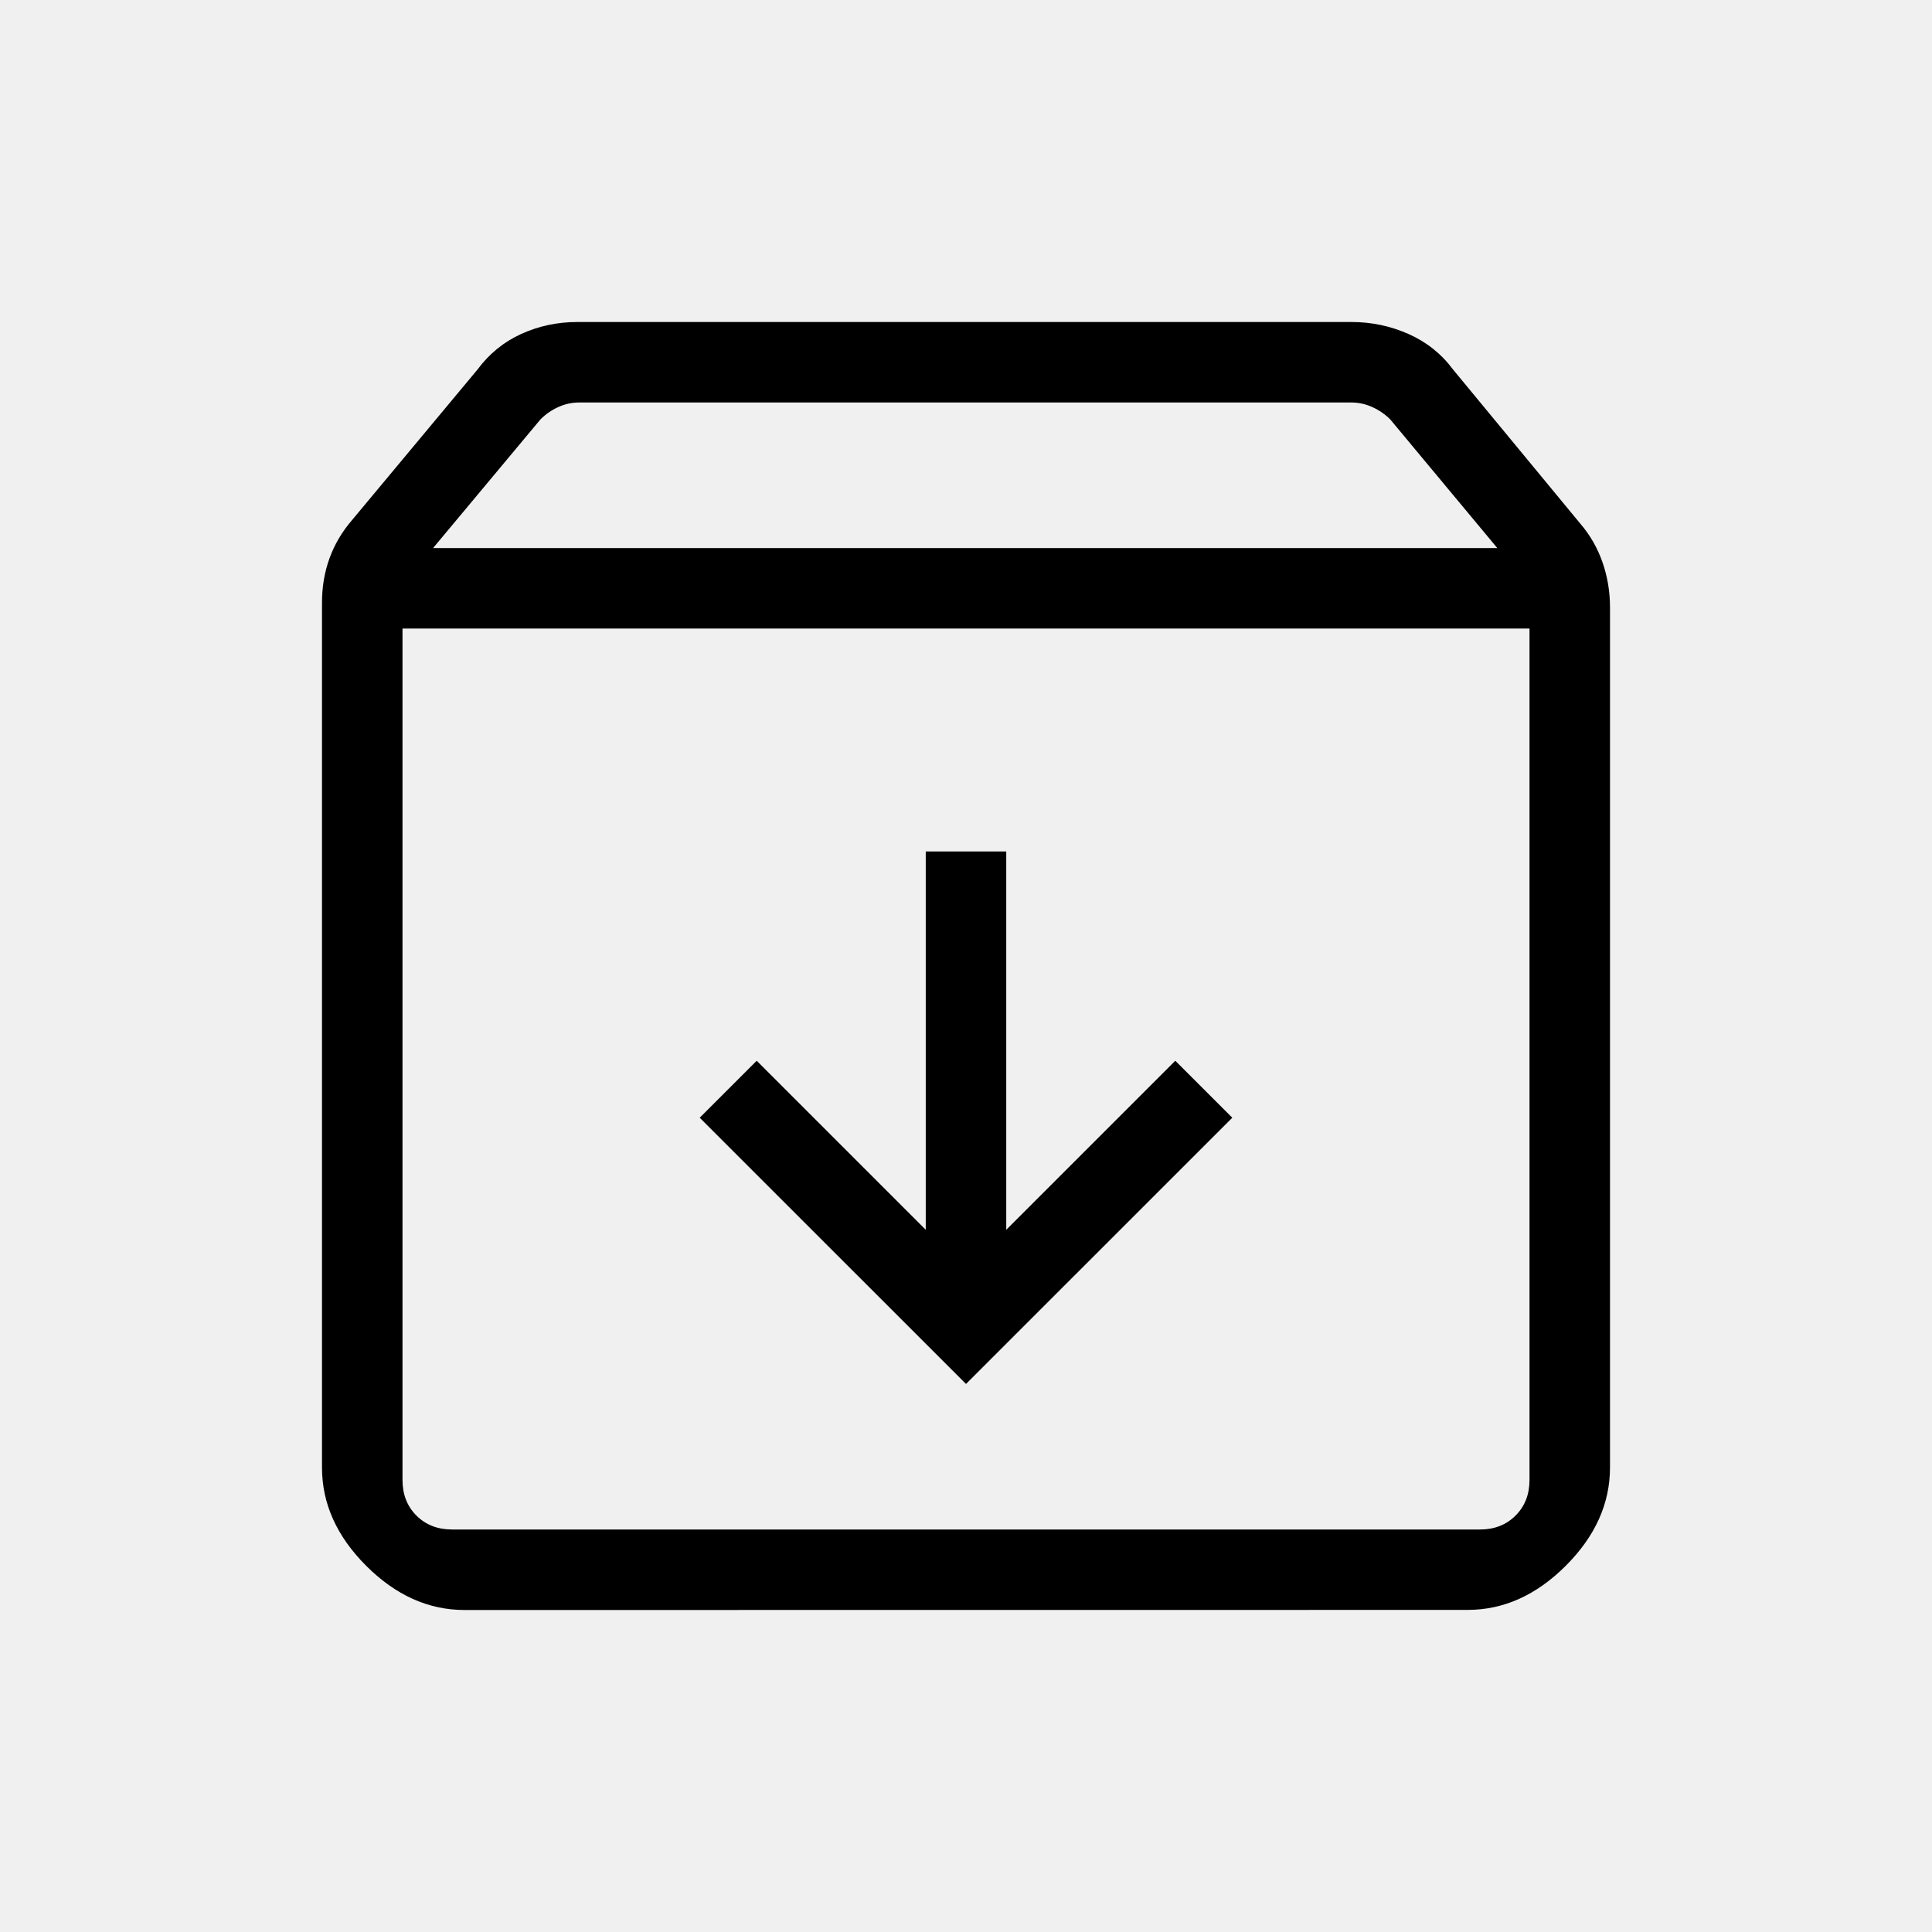
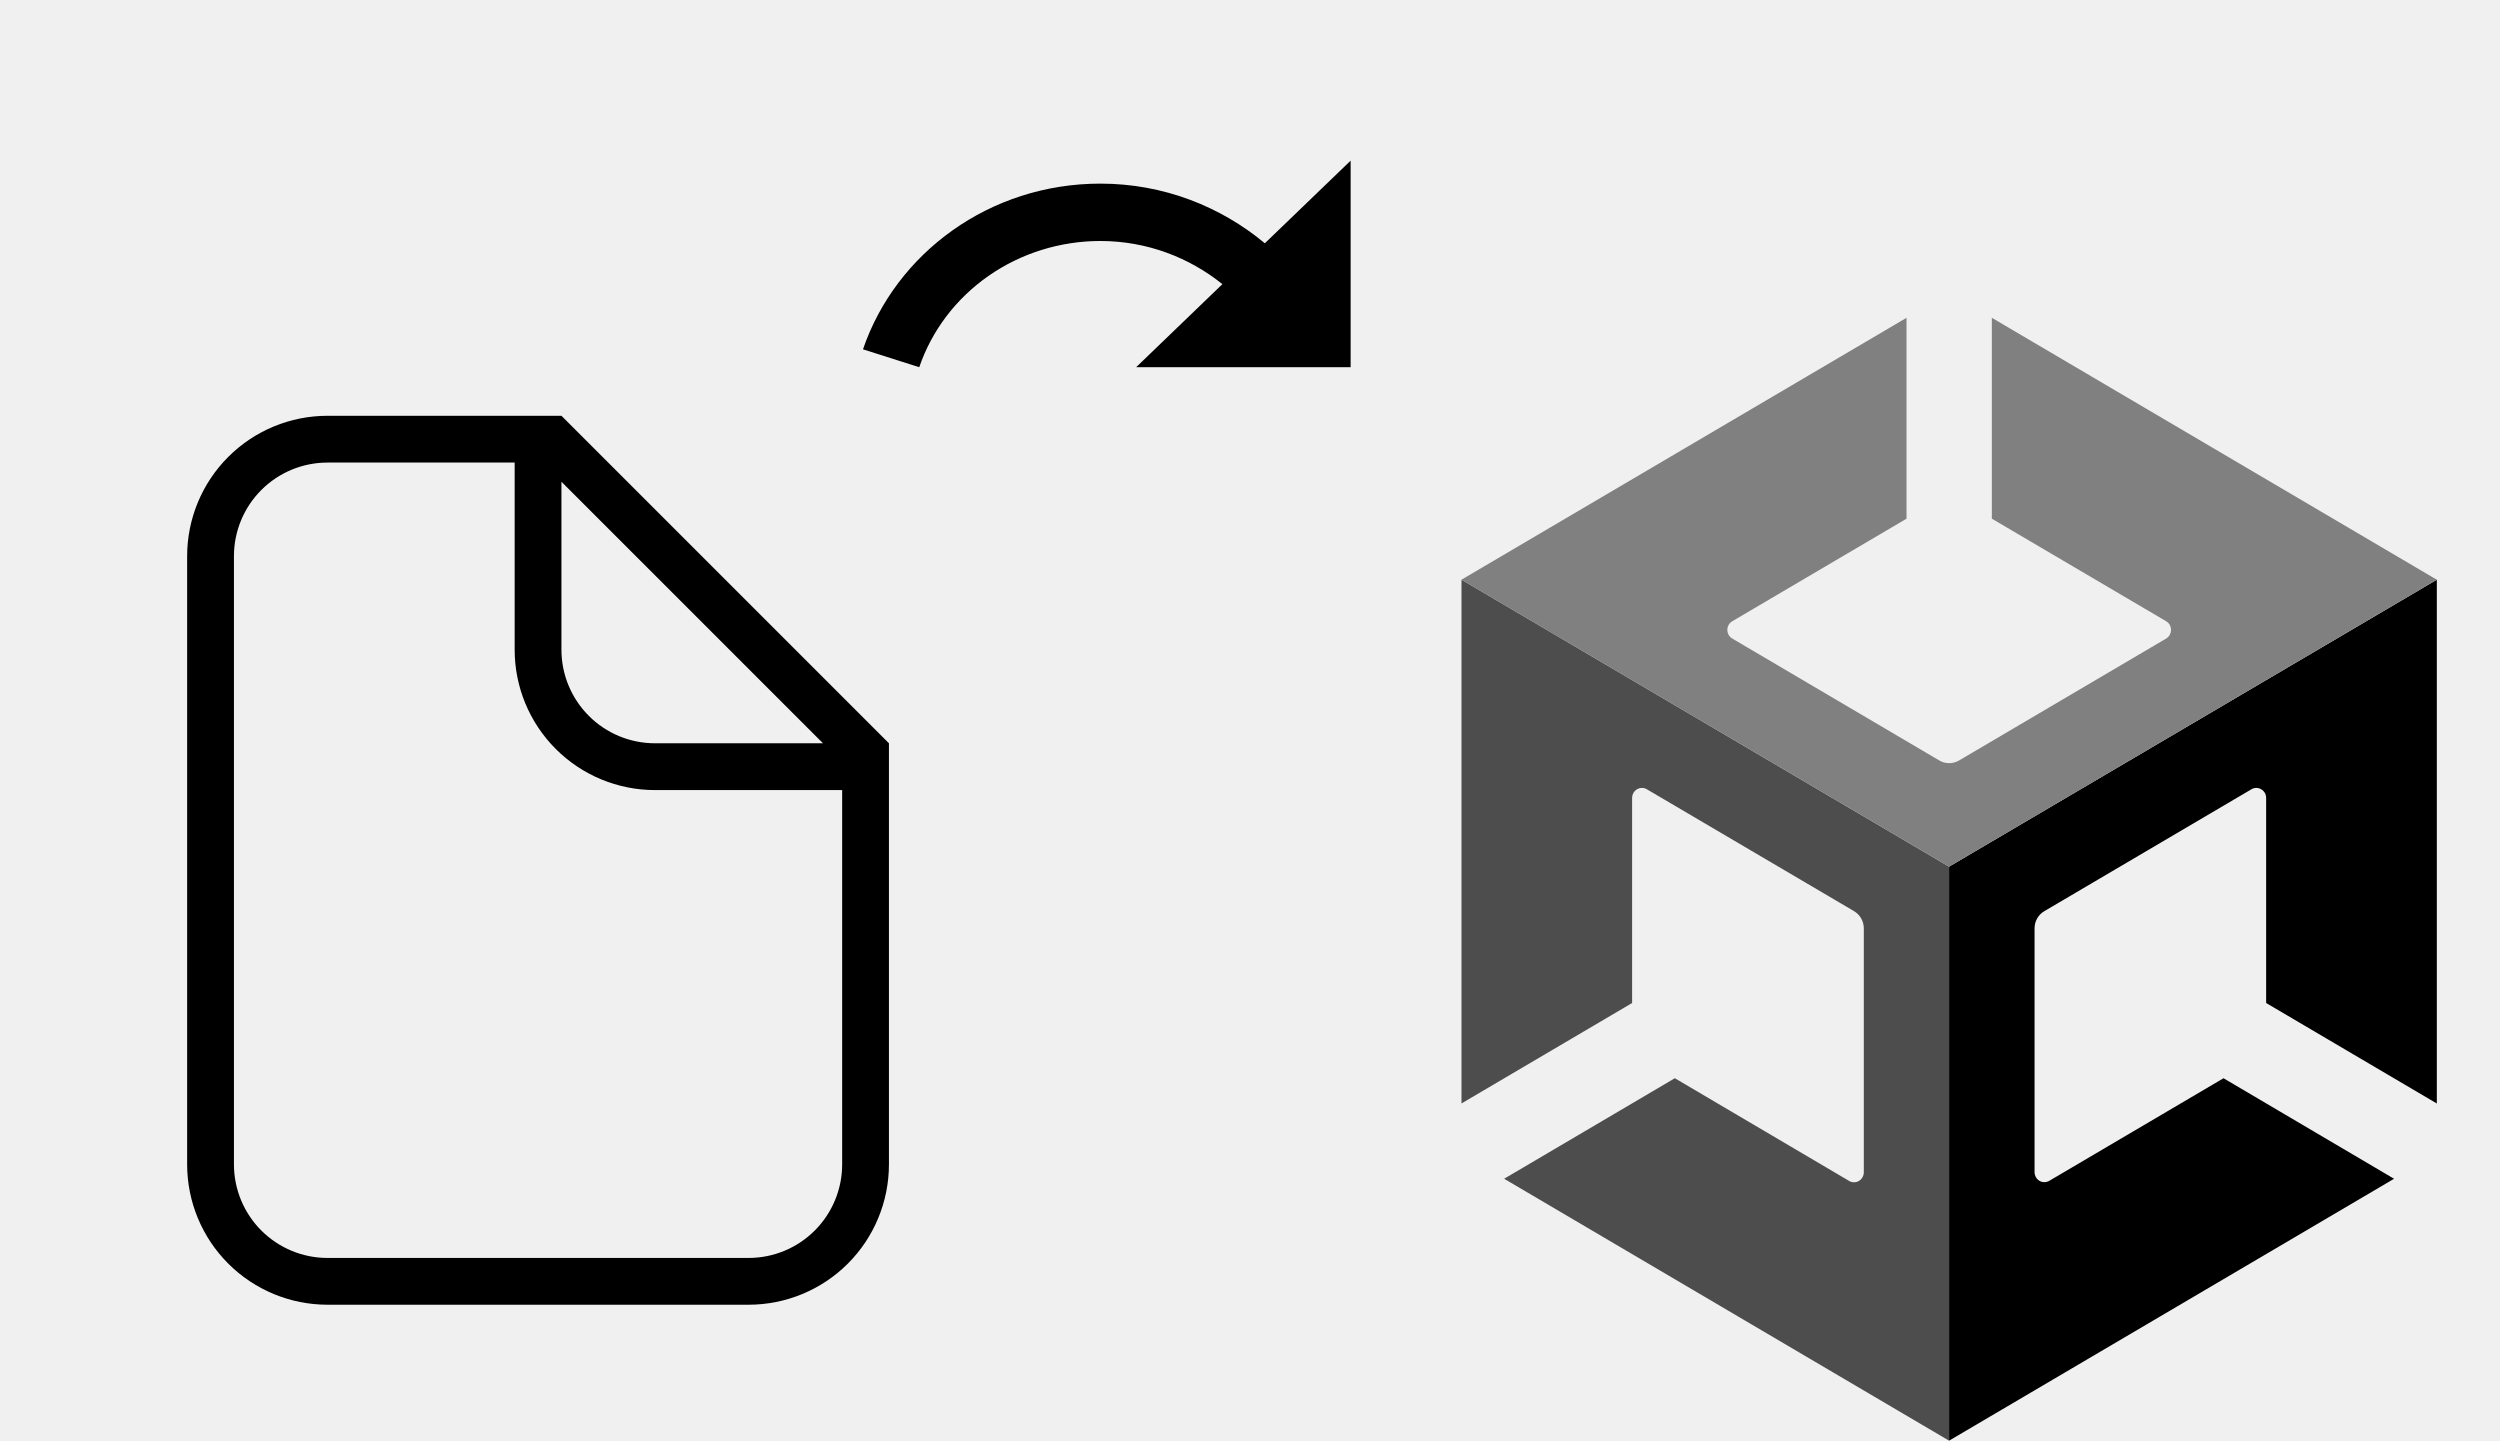
- <svg xmlns="http://www.w3.org/2000/svg" width="84" height="84" viewBox="0 0 84 84" fill="none">
-   <path d="M42 60.172L53.578 48.597L51.1 46.12L43.75 53.469V37.02H40.25V53.469L32.9 46.12L30.422 48.597L42 60.172ZM17.5 27.328V64.347C17.5 64.975 17.702 65.491 18.105 65.894C18.509 66.298 19.026 66.5 19.656 66.5H64.347C64.975 66.5 65.491 66.298 65.894 65.894C66.298 65.491 66.5 64.975 66.5 64.347V27.328H17.5ZM20.195 70C18.627 70 17.203 69.359 15.921 68.079C14.64 66.797 14 65.374 14 63.809V26.201C14 25.52 14.108 24.878 14.325 24.276C14.543 23.674 14.869 23.12 15.306 22.613L20.759 16.069C21.265 15.385 21.898 14.869 22.659 14.521C23.42 14.174 24.235 14 25.105 14H58.761C59.63 14 60.456 14.174 61.239 14.521C62.023 14.869 62.669 15.384 63.175 16.065L68.695 22.75C69.131 23.256 69.457 23.822 69.674 24.448C69.891 25.07 70 25.724 70 26.407V63.805C70 65.371 69.359 66.794 68.079 68.075C66.797 69.356 65.374 69.996 63.809 69.996L20.195 70ZM18.83 23.828H65.1L60.445 18.235C60.219 18.011 59.96 17.832 59.668 17.7C59.376 17.567 59.073 17.5 58.758 17.5H25.172C24.859 17.5 24.556 17.568 24.262 17.703C23.968 17.838 23.711 18.018 23.492 18.242L18.83 23.828Z" fill="black" />
+ <svg xmlns="http://www.w3.org/2000/svg" width="118" height="68" viewBox="0 0 118 68" fill="none">
+   <g clip-path="url(#clip0_0_1)">
+     <path d="M91.996 68L113 55.638L104.95 50.893L96.719 55.739C96.649 55.778 96.57 55.798 96.49 55.798C96.41 55.797 96.331 55.776 96.262 55.735C96.193 55.694 96.135 55.635 96.095 55.564C96.054 55.493 96.032 55.413 96.031 55.331V43.822C96.031 43.483 96.203 43.176 96.492 43.007L106.272 37.251C106.341 37.21 106.42 37.189 106.5 37.19C106.581 37.19 106.659 37.213 106.728 37.254C106.871 37.335 106.961 37.488 106.962 37.654V47.342L115.018 52.085V27.362L91.996 40.906L91.996 68Z" fill="black" />
+     <path d="M87.286 55.744L79.052 50.892L70.995 55.637L91.996 68V40.906L68.982 27.361V52.083L77.036 47.342V37.655C77.039 37.489 77.127 37.336 77.268 37.255C77.338 37.213 77.417 37.191 77.497 37.19C77.578 37.19 77.657 37.211 77.727 37.251L87.512 43.007C87.652 43.09 87.768 43.209 87.849 43.352C87.93 43.495 87.972 43.658 87.972 43.823V55.334C87.971 55.416 87.95 55.496 87.909 55.567C87.869 55.638 87.812 55.697 87.743 55.739C87.674 55.781 87.595 55.803 87.515 55.804C87.435 55.805 87.356 55.784 87.286 55.745" fill="#4D4D4D" />
+     <path d="M94.015 15V24.482L102.246 29.325C102.387 29.409 102.471 29.564 102.471 29.733C102.471 29.9 102.385 30.052 102.246 30.137L92.462 35.897C92.321 35.978 92.162 36.021 92.001 36.021C91.839 36.021 91.68 35.978 91.54 35.897L81.759 30.137C81.689 30.096 81.632 30.037 81.592 29.966C81.552 29.895 81.531 29.814 81.531 29.733C81.531 29.651 81.551 29.569 81.591 29.498C81.631 29.426 81.689 29.367 81.759 29.325L89.988 24.482V15L68.981 27.362L91.996 40.906L115.016 27.362L94.015 15Z" fill="#808080" />
+   </g>
+   <path d="M59.7 11.483C57.619 9.75 54.919 8.667 51.938 8.667C46.706 8.667 42.285 11.949 40.733 16.488L43.388 17.333C43.98 15.6 45.125 14.091 46.66 13.021C48.196 11.951 50.042 11.375 51.938 11.375C54.131 11.375 56.134 12.155 57.697 13.412L53.625 17.333H63.75V7.583L59.7 11.483Z" fill="black" />
+   <path d="M30.917 37.292C29.16 37.292 27.474 36.594 26.232 35.351C24.99 34.109 24.292 32.424 24.292 30.667V21.833H15.458C14.287 21.833 13.164 22.299 12.335 23.127C11.507 23.955 11.042 25.079 11.042 26.25V54.958C11.042 56.13 11.507 57.253 12.335 58.081C13.164 58.91 14.287 59.375 15.458 59.375H35.333C36.505 59.375 37.628 58.91 38.456 58.081C39.285 57.253 39.75 56.13 39.75 54.958V37.292H30.917ZM26.5 30.667C26.5 31.838 26.965 32.961 27.794 33.79C28.622 34.618 29.745 35.083 30.917 35.083H38.845L26.5 22.739V30.667ZM15.458 19.625H26.5L41.958 35.083V54.958C41.958 56.715 41.26 58.401 40.018 59.643C38.776 60.885 37.09 61.583 35.333 61.583H15.458C13.701 61.583 12.016 60.885 10.774 59.643C9.531 58.401 8.833 56.715 8.833 54.958V26.25C8.833 24.493 9.531 22.808 10.774 21.565C12.016 20.323 13.701 19.625 15.458 19.625Z" fill="black" />
+   <defs>
+     <clipPath id="clip0_0_1">
+       <rect width="52" height="53" fill="white" transform="translate(66 15)" />
+     </clipPath>
+   </defs>
</svg>
